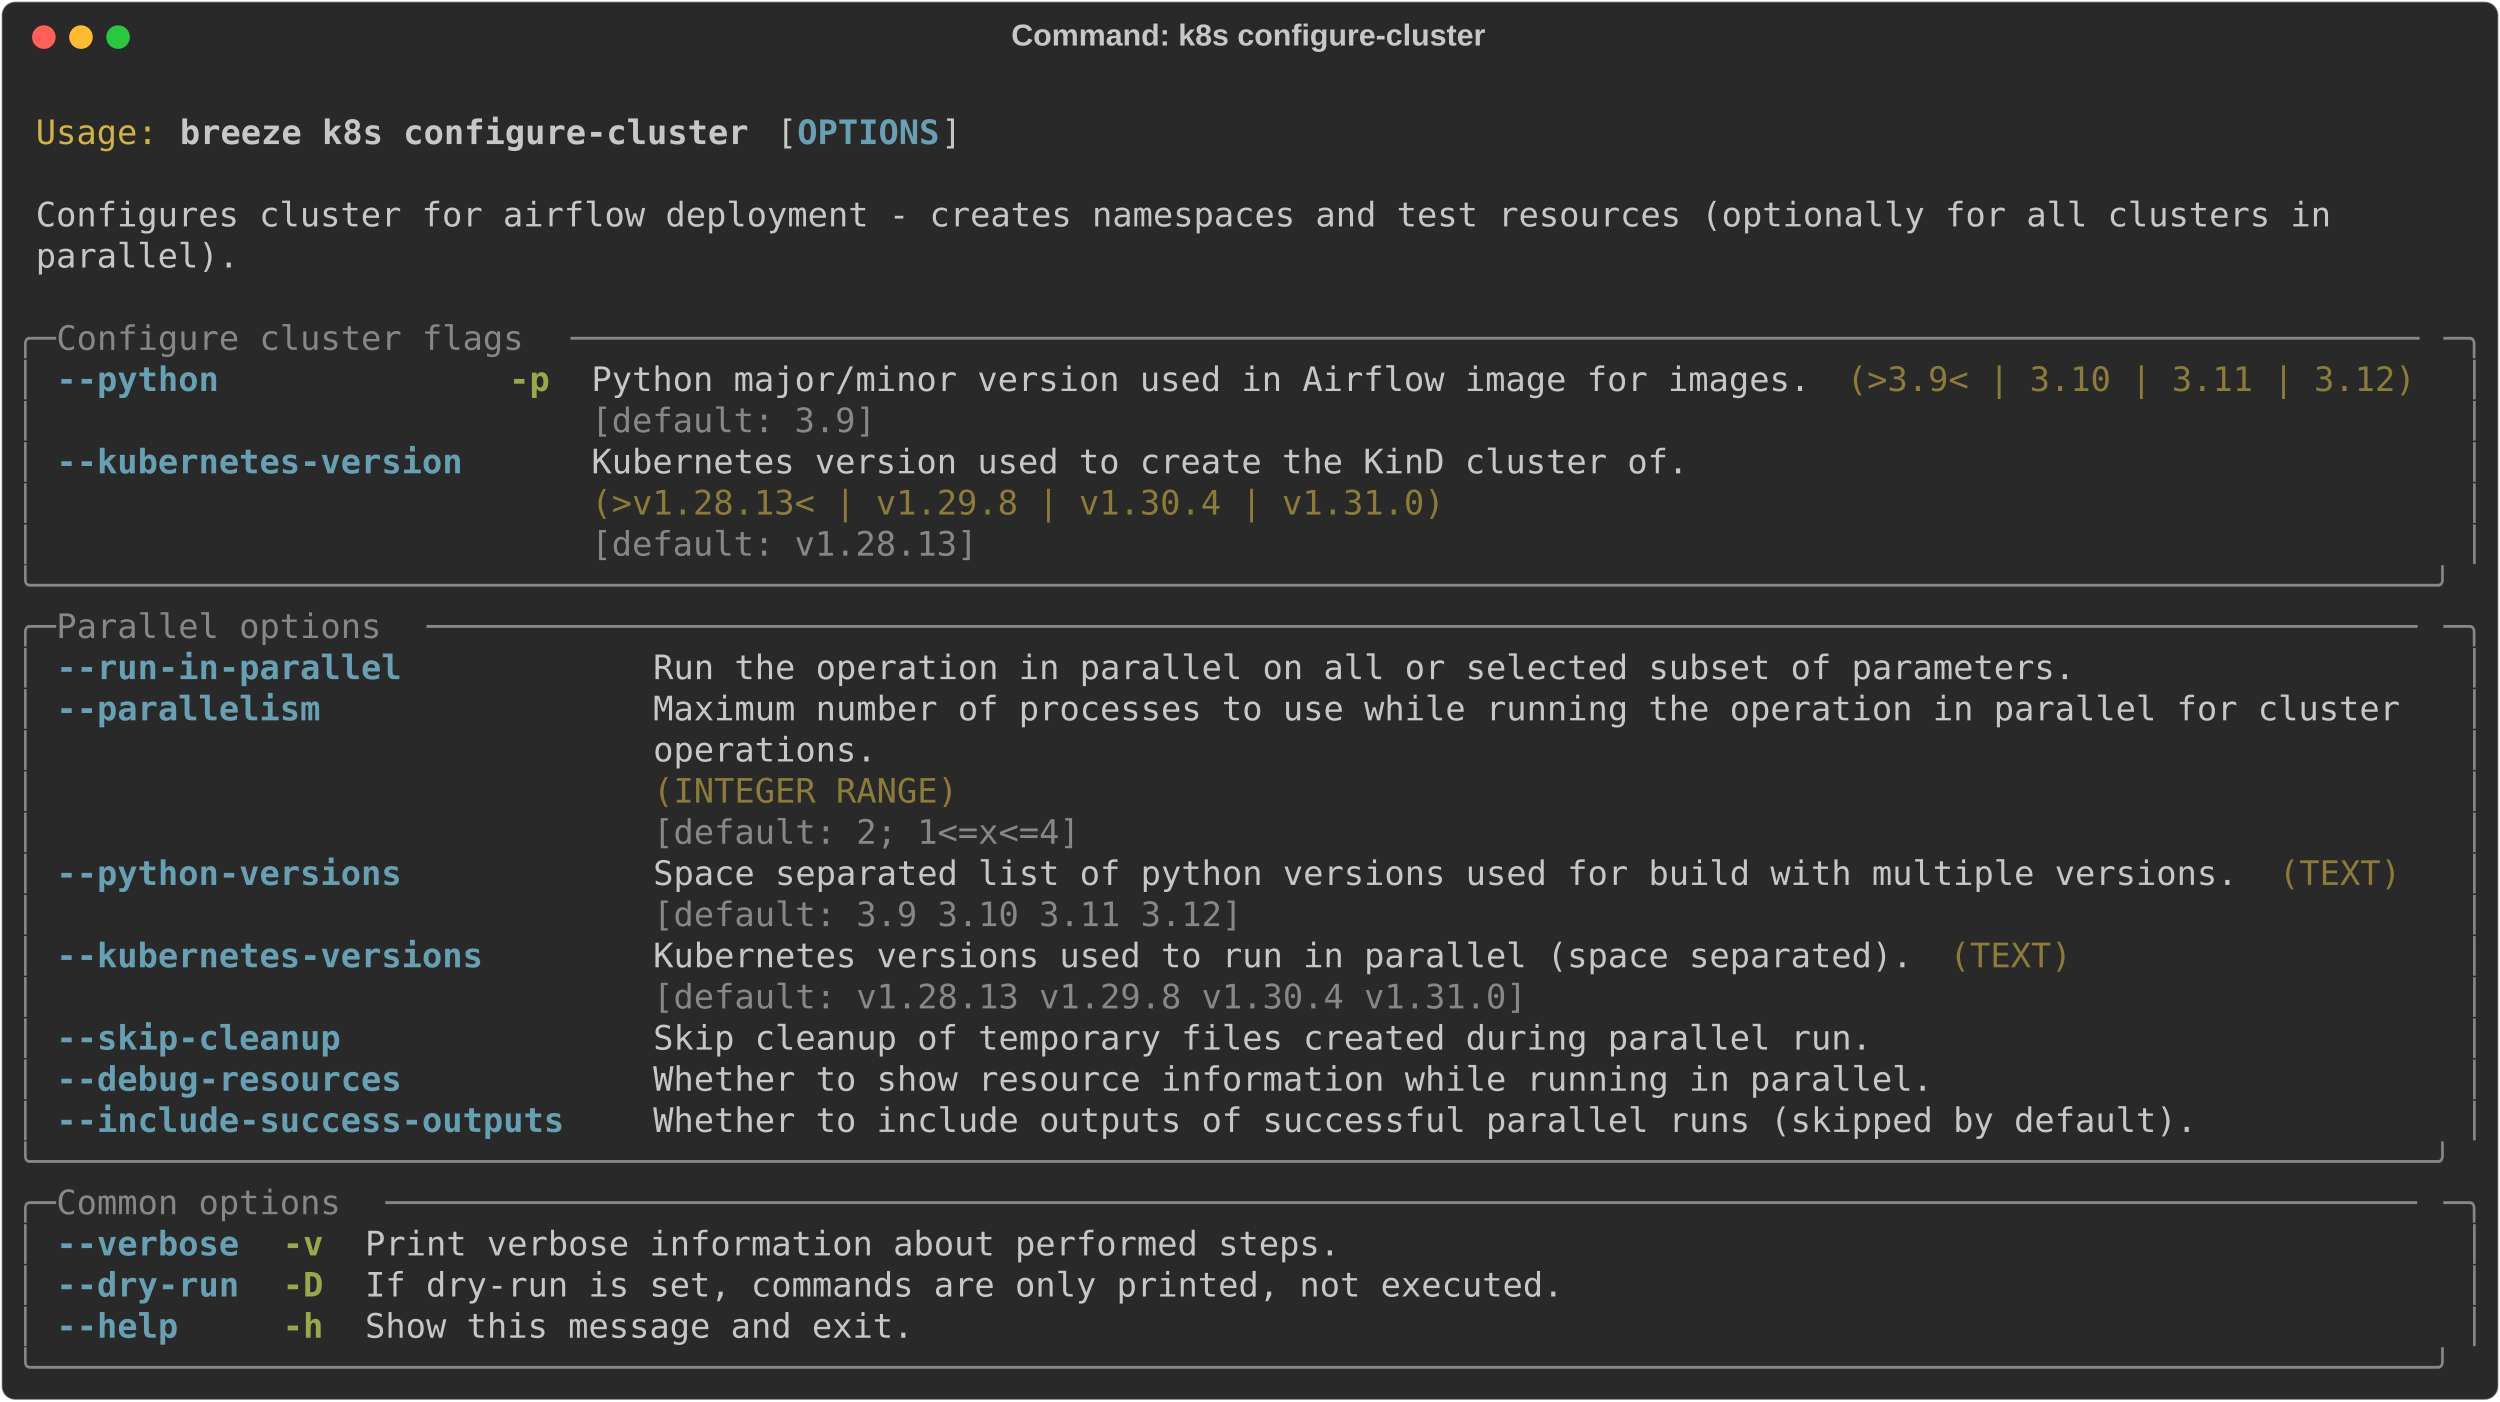
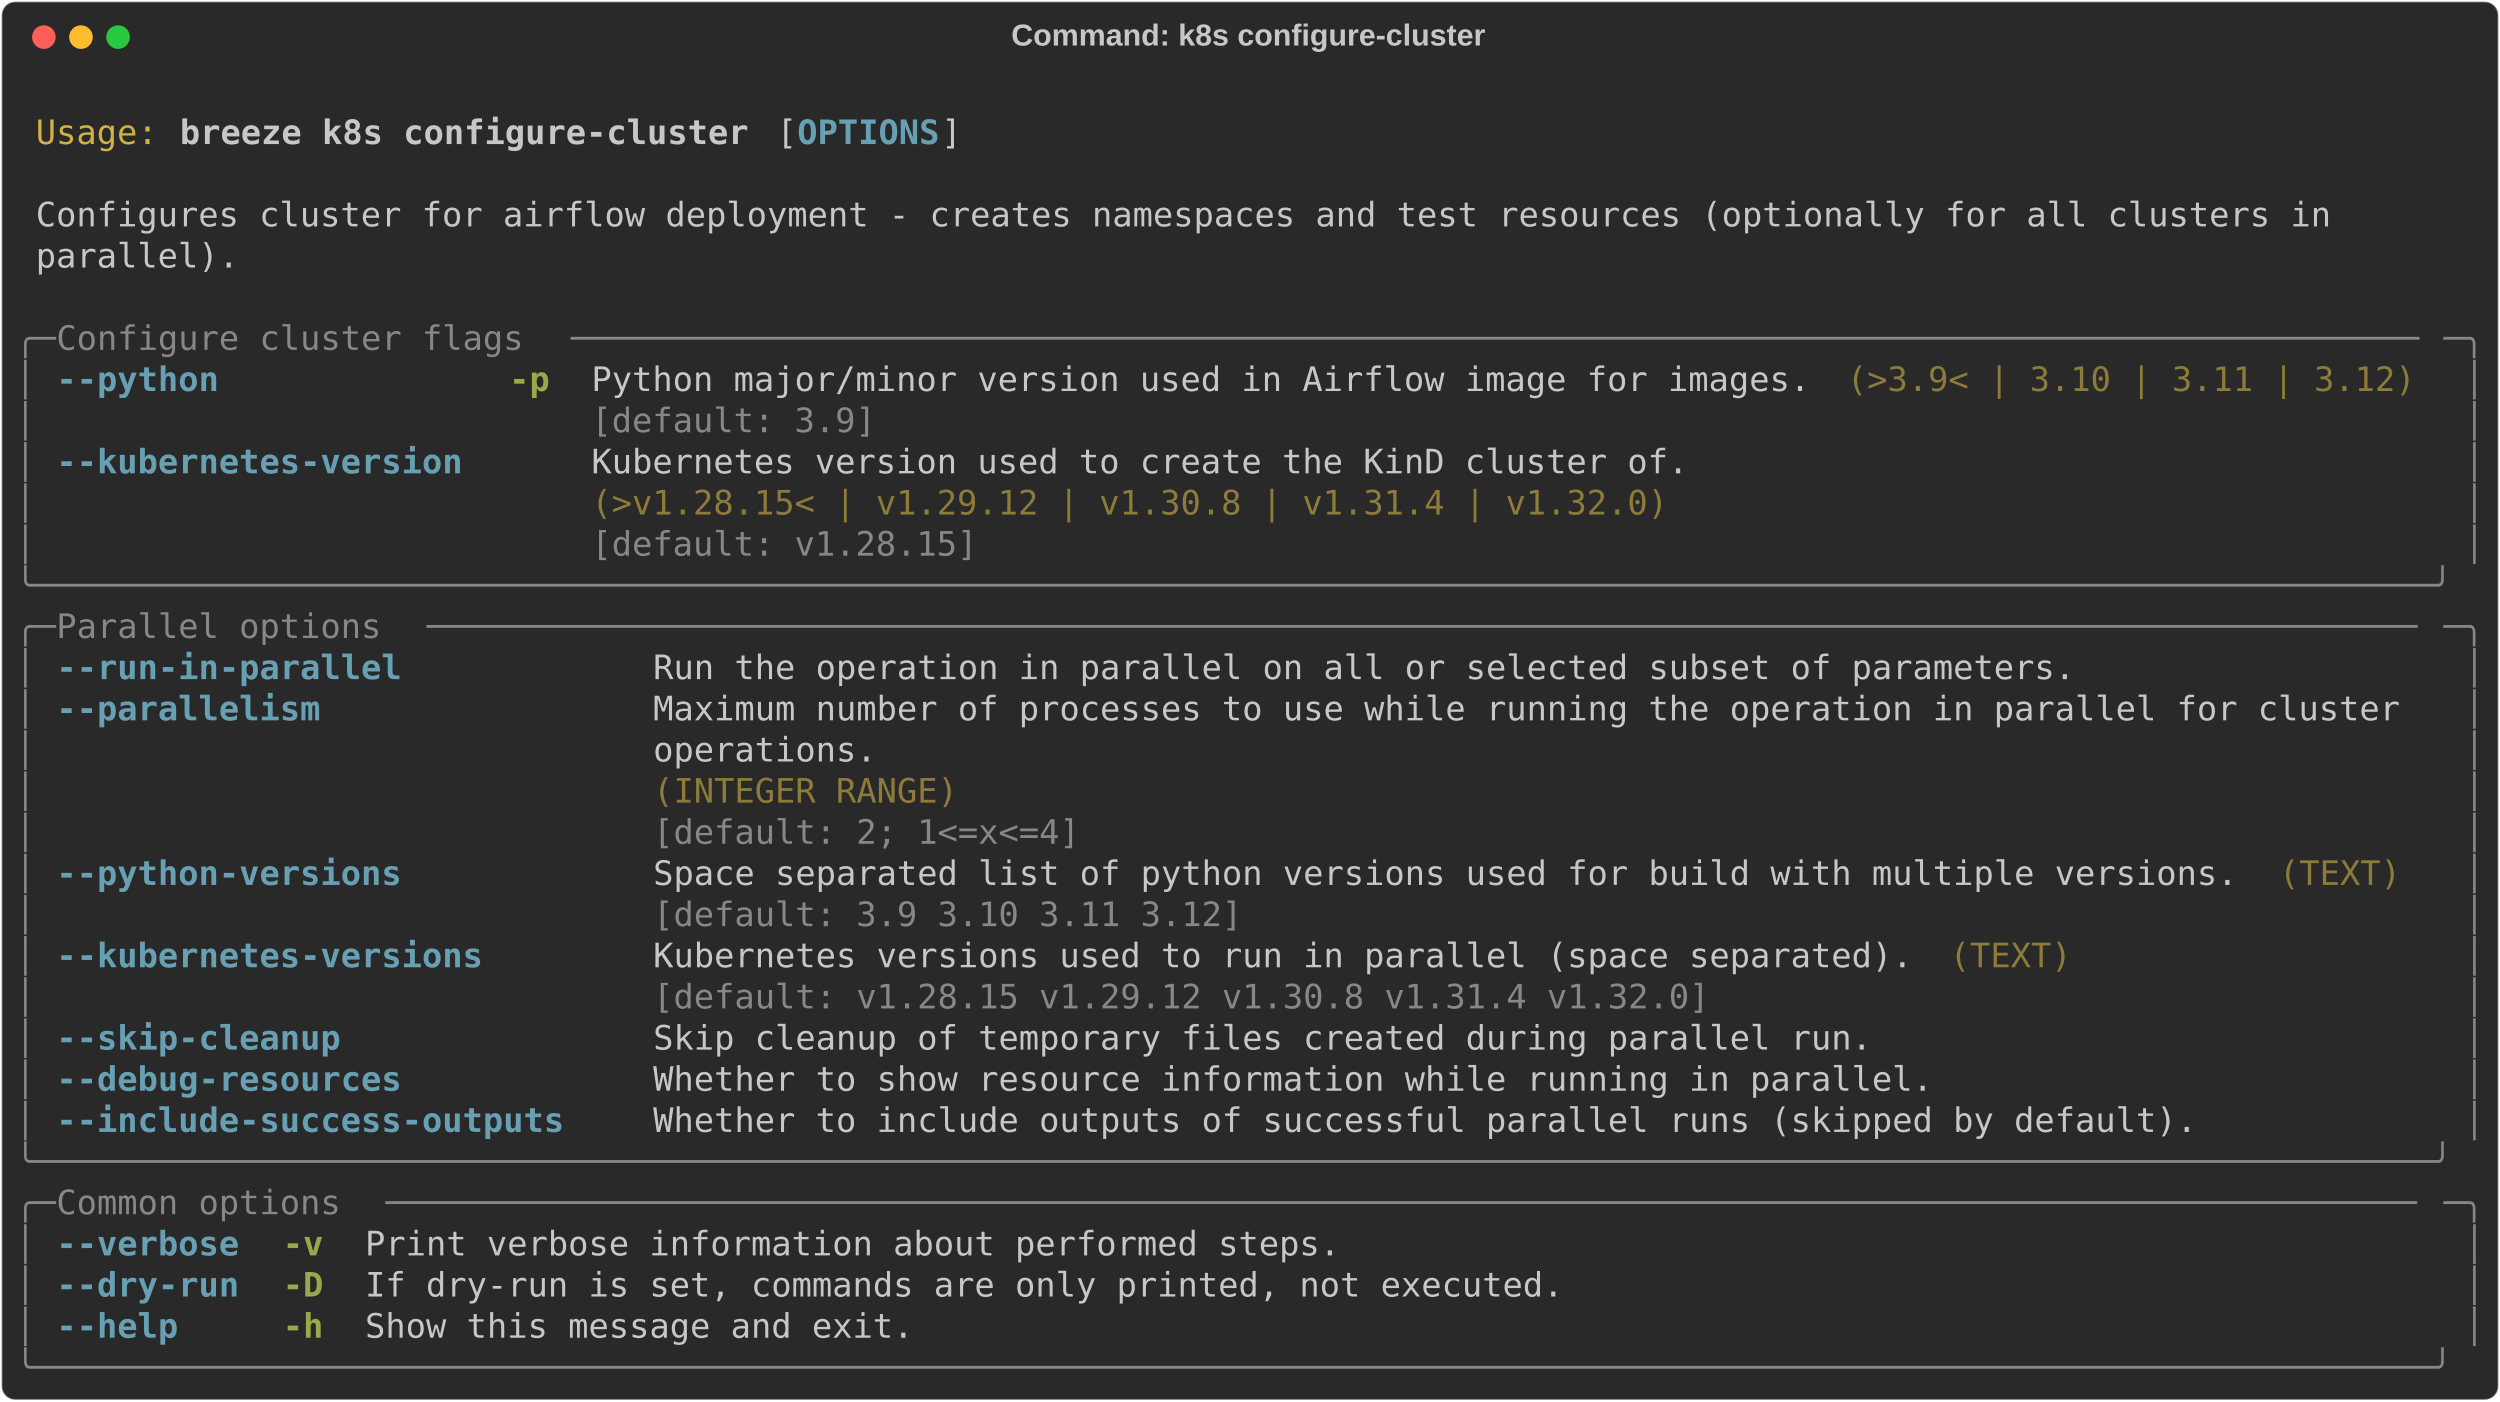
<svg xmlns="http://www.w3.org/2000/svg" class="rich-terminal" viewBox="0 0 1482 830.8">
  <style>

    @font-face {
        font-family: "Fira Code";
        src: local("FiraCode-Regular"),
                url("https://cdnjs.cloudflare.com/ajax/libs/firacode/6.2.0/woff2/FiraCode-Regular.woff2") format("woff2"),
                url("https://cdnjs.cloudflare.com/ajax/libs/firacode/6.2.0/woff/FiraCode-Regular.woff") format("woff");
        font-style: normal;
        font-weight: 400;
    }
    @font-face {
        font-family: "Fira Code";
        src: local("FiraCode-Bold"),
                url("https://cdnjs.cloudflare.com/ajax/libs/firacode/6.2.0/woff2/FiraCode-Bold.woff2") format("woff2"),
                url("https://cdnjs.cloudflare.com/ajax/libs/firacode/6.2.0/woff/FiraCode-Bold.woff") format("woff");
        font-style: bold;
        font-weight: 700;
    }

    .breeze-k8s-configure-cluster-matrix {
        font-family: Fira Code, monospace;
        font-size: 20px;
        line-height: 24.4px;
        font-variant-east-asian: full-width;
    }

    .breeze-k8s-configure-cluster-title {
        font-size: 18px;
        font-weight: bold;
        font-family: arial;
    }

    .breeze-k8s-configure-cluster-r1 { fill: #c5c8c6 }
.breeze-k8s-configure-cluster-r2 { fill: #d0b344 }
.breeze-k8s-configure-cluster-r3 { fill: #c5c8c6;font-weight: bold }
.breeze-k8s-configure-cluster-r4 { fill: #68a0b3;font-weight: bold }
.breeze-k8s-configure-cluster-r5 { fill: #868887 }
.breeze-k8s-configure-cluster-r6 { fill: #98a84b;font-weight: bold }
.breeze-k8s-configure-cluster-r7 { fill: #8d7b39 }
    </style>
  <defs>
    <clipPath id="breeze-k8s-configure-cluster-clip-terminal">
      <rect x="0" y="0" width="1463.0" height="779.8" />
    </clipPath>
    <clipPath id="breeze-k8s-configure-cluster-line-0">
      <rect x="0" y="1.5" width="1464" height="24.65" />
    </clipPath>
    <clipPath id="breeze-k8s-configure-cluster-line-1">
      <rect x="0" y="25.9" width="1464" height="24.65" />
    </clipPath>
    <clipPath id="breeze-k8s-configure-cluster-line-2">
      <rect x="0" y="50.3" width="1464" height="24.65" />
    </clipPath>
    <clipPath id="breeze-k8s-configure-cluster-line-3">
      <rect x="0" y="74.7" width="1464" height="24.65" />
    </clipPath>
    <clipPath id="breeze-k8s-configure-cluster-line-4">
      <rect x="0" y="99.1" width="1464" height="24.65" />
    </clipPath>
    <clipPath id="breeze-k8s-configure-cluster-line-5">
      <rect x="0" y="123.5" width="1464" height="24.65" />
    </clipPath>
    <clipPath id="breeze-k8s-configure-cluster-line-6">
      <rect x="0" y="147.9" width="1464" height="24.65" />
    </clipPath>
    <clipPath id="breeze-k8s-configure-cluster-line-7">
      <rect x="0" y="172.3" width="1464" height="24.65" />
    </clipPath>
    <clipPath id="breeze-k8s-configure-cluster-line-8">
      <rect x="0" y="196.7" width="1464" height="24.65" />
    </clipPath>
    <clipPath id="breeze-k8s-configure-cluster-line-9">
      <rect x="0" y="221.1" width="1464" height="24.65" />
    </clipPath>
    <clipPath id="breeze-k8s-configure-cluster-line-10">
      <rect x="0" y="245.5" width="1464" height="24.65" />
    </clipPath>
    <clipPath id="breeze-k8s-configure-cluster-line-11">
      <rect x="0" y="269.9" width="1464" height="24.65" />
    </clipPath>
    <clipPath id="breeze-k8s-configure-cluster-line-12">
      <rect x="0" y="294.3" width="1464" height="24.65" />
    </clipPath>
    <clipPath id="breeze-k8s-configure-cluster-line-13">
      <rect x="0" y="318.7" width="1464" height="24.65" />
    </clipPath>
    <clipPath id="breeze-k8s-configure-cluster-line-14">
      <rect x="0" y="343.1" width="1464" height="24.65" />
    </clipPath>
    <clipPath id="breeze-k8s-configure-cluster-line-15">
      <rect x="0" y="367.5" width="1464" height="24.65" />
    </clipPath>
    <clipPath id="breeze-k8s-configure-cluster-line-16">
      <rect x="0" y="391.9" width="1464" height="24.65" />
    </clipPath>
    <clipPath id="breeze-k8s-configure-cluster-line-17">
      <rect x="0" y="416.3" width="1464" height="24.65" />
    </clipPath>
    <clipPath id="breeze-k8s-configure-cluster-line-18">
      <rect x="0" y="440.7" width="1464" height="24.65" />
    </clipPath>
    <clipPath id="breeze-k8s-configure-cluster-line-19">
      <rect x="0" y="465.1" width="1464" height="24.65" />
    </clipPath>
    <clipPath id="breeze-k8s-configure-cluster-line-20">
      <rect x="0" y="489.5" width="1464" height="24.65" />
    </clipPath>
    <clipPath id="breeze-k8s-configure-cluster-line-21">
      <rect x="0" y="513.9" width="1464" height="24.65" />
    </clipPath>
    <clipPath id="breeze-k8s-configure-cluster-line-22">
      <rect x="0" y="538.3" width="1464" height="24.65" />
    </clipPath>
    <clipPath id="breeze-k8s-configure-cluster-line-23">
      <rect x="0" y="562.7" width="1464" height="24.65" />
    </clipPath>
    <clipPath id="breeze-k8s-configure-cluster-line-24">
      <rect x="0" y="587.1" width="1464" height="24.65" />
    </clipPath>
    <clipPath id="breeze-k8s-configure-cluster-line-25">
      <rect x="0" y="611.5" width="1464" height="24.65" />
    </clipPath>
    <clipPath id="breeze-k8s-configure-cluster-line-26">
      <rect x="0" y="635.9" width="1464" height="24.65" />
    </clipPath>
    <clipPath id="breeze-k8s-configure-cluster-line-27">
      <rect x="0" y="660.3" width="1464" height="24.65" />
    </clipPath>
    <clipPath id="breeze-k8s-configure-cluster-line-28">
      <rect x="0" y="684.7" width="1464" height="24.65" />
    </clipPath>
    <clipPath id="breeze-k8s-configure-cluster-line-29">
      <rect x="0" y="709.1" width="1464" height="24.65" />
    </clipPath>
    <clipPath id="breeze-k8s-configure-cluster-line-30">
      <rect x="0" y="733.5" width="1464" height="24.65" />
    </clipPath>
  </defs>
  <rect fill="#292929" stroke="rgba(255,255,255,0.35)" stroke-width="1" x="1" y="1" width="1480" height="828.8" rx="8" />
  <text class="breeze-k8s-configure-cluster-title" fill="#c5c8c6" text-anchor="middle" x="740" y="27">Command: k8s configure-cluster</text>
  <g transform="translate(26,22)">
    <circle cx="0" cy="0" r="7" fill="#ff5f57" />
    <circle cx="22" cy="0" r="7" fill="#febc2e" />
    <circle cx="44" cy="0" r="7" fill="#28c840" />
  </g>
  <g transform="translate(9, 41)" clip-path="url(#breeze-k8s-configure-cluster-clip-terminal)">
    <g class="breeze-k8s-configure-cluster-matrix">
      <text class="breeze-k8s-configure-cluster-r1" x="1464" y="20" textLength="12.2" clip-path="url(#breeze-k8s-configure-cluster-line-0)">
</text>
      <text class="breeze-k8s-configure-cluster-r2" x="12.2" y="44.4" textLength="73.2" clip-path="url(#breeze-k8s-configure-cluster-line-1)">Usage:</text>
      <text class="breeze-k8s-configure-cluster-r3" x="97.6" y="44.4" textLength="341.6" clip-path="url(#breeze-k8s-configure-cluster-line-1)">breeze k8s configure-cluster</text>
      <text class="breeze-k8s-configure-cluster-r1" x="451.4" y="44.4" textLength="12.2" clip-path="url(#breeze-k8s-configure-cluster-line-1)">[</text>
      <text class="breeze-k8s-configure-cluster-r4" x="463.6" y="44.4" textLength="85.4" clip-path="url(#breeze-k8s-configure-cluster-line-1)">OPTIONS</text>
      <text class="breeze-k8s-configure-cluster-r1" x="549" y="44.4" textLength="12.2" clip-path="url(#breeze-k8s-configure-cluster-line-1)">]</text>
      <text class="breeze-k8s-configure-cluster-r1" x="1464" y="44.4" textLength="12.2" clip-path="url(#breeze-k8s-configure-cluster-line-1)">
</text>
      <text class="breeze-k8s-configure-cluster-r1" x="1464" y="68.8" textLength="12.2" clip-path="url(#breeze-k8s-configure-cluster-line-2)">
</text>
      <text class="breeze-k8s-configure-cluster-r1" x="12.2" y="93.2" textLength="1390.8" clip-path="url(#breeze-k8s-configure-cluster-line-3)">Configures cluster for airflow deployment - creates namespaces and test resources (optionally for all clusters in </text>
      <text class="breeze-k8s-configure-cluster-r1" x="1464" y="93.2" textLength="12.2" clip-path="url(#breeze-k8s-configure-cluster-line-3)">
</text>
      <text class="breeze-k8s-configure-cluster-r1" x="12.2" y="117.6" textLength="122" clip-path="url(#breeze-k8s-configure-cluster-line-4)">parallel).</text>
      <text class="breeze-k8s-configure-cluster-r1" x="1464" y="117.6" textLength="12.2" clip-path="url(#breeze-k8s-configure-cluster-line-4)">
</text>
      <text class="breeze-k8s-configure-cluster-r1" x="1464" y="142" textLength="12.2" clip-path="url(#breeze-k8s-configure-cluster-line-5)">
</text>
      <text class="breeze-k8s-configure-cluster-r5" x="0" y="166.4" textLength="24.4" clip-path="url(#breeze-k8s-configure-cluster-line-6)">╭─</text>
      <text class="breeze-k8s-configure-cluster-r5" x="24.4" y="166.4" textLength="305" clip-path="url(#breeze-k8s-configure-cluster-line-6)"> Configure cluster flags </text>
      <text class="breeze-k8s-configure-cluster-r5" x="329.4" y="166.4" textLength="1110.2" clip-path="url(#breeze-k8s-configure-cluster-line-6)">───────────────────────────────────────────────────────────────────────────────────────────</text>
      <text class="breeze-k8s-configure-cluster-r5" x="1439.6" y="166.4" textLength="24.4" clip-path="url(#breeze-k8s-configure-cluster-line-6)">─╮</text>
      <text class="breeze-k8s-configure-cluster-r1" x="1464" y="166.4" textLength="12.2" clip-path="url(#breeze-k8s-configure-cluster-line-6)">
</text>
      <text class="breeze-k8s-configure-cluster-r5" x="0" y="190.8" textLength="12.2" clip-path="url(#breeze-k8s-configure-cluster-line-7)">│</text>
      <text class="breeze-k8s-configure-cluster-r4" x="24.4" y="190.8" textLength="97.6" clip-path="url(#breeze-k8s-configure-cluster-line-7)">--python</text>
      <text class="breeze-k8s-configure-cluster-r6" x="292.8" y="190.8" textLength="24.4" clip-path="url(#breeze-k8s-configure-cluster-line-7)">-p</text>
      <text class="breeze-k8s-configure-cluster-r1" x="341.6" y="190.8" textLength="732" clip-path="url(#breeze-k8s-configure-cluster-line-7)">Python major/minor version used in Airflow image for images.</text>
      <text class="breeze-k8s-configure-cluster-r7" x="1085.8" y="190.8" textLength="341.6" clip-path="url(#breeze-k8s-configure-cluster-line-7)">(&gt;3.9&lt; | 3.10 | 3.11 | 3.12)</text>
      <text class="breeze-k8s-configure-cluster-r5" x="1451.8" y="190.8" textLength="12.2" clip-path="url(#breeze-k8s-configure-cluster-line-7)">│</text>
      <text class="breeze-k8s-configure-cluster-r1" x="1464" y="190.8" textLength="12.2" clip-path="url(#breeze-k8s-configure-cluster-line-7)">
</text>
      <text class="breeze-k8s-configure-cluster-r5" x="0" y="215.2" textLength="12.2" clip-path="url(#breeze-k8s-configure-cluster-line-8)">│</text>
      <text class="breeze-k8s-configure-cluster-r5" x="341.6" y="215.2" textLength="732" clip-path="url(#breeze-k8s-configure-cluster-line-8)">[default: 3.9]                                              </text>
      <text class="breeze-k8s-configure-cluster-r5" x="1451.8" y="215.2" textLength="12.2" clip-path="url(#breeze-k8s-configure-cluster-line-8)">│</text>
      <text class="breeze-k8s-configure-cluster-r1" x="1464" y="215.2" textLength="12.2" clip-path="url(#breeze-k8s-configure-cluster-line-8)">
</text>
      <text class="breeze-k8s-configure-cluster-r5" x="0" y="239.6" textLength="12.2" clip-path="url(#breeze-k8s-configure-cluster-line-9)">│</text>
      <text class="breeze-k8s-configure-cluster-r4" x="24.4" y="239.6" textLength="244" clip-path="url(#breeze-k8s-configure-cluster-line-9)">--kubernetes-version</text>
      <text class="breeze-k8s-configure-cluster-r1" x="341.6" y="239.6" textLength="658.8" clip-path="url(#breeze-k8s-configure-cluster-line-9)">Kubernetes version used to create the KinD cluster of.</text>
      <text class="breeze-k8s-configure-cluster-r5" x="1451.8" y="239.6" textLength="12.2" clip-path="url(#breeze-k8s-configure-cluster-line-9)">│</text>
      <text class="breeze-k8s-configure-cluster-r1" x="1464" y="239.6" textLength="12.2" clip-path="url(#breeze-k8s-configure-cluster-line-9)">
</text>
      <text class="breeze-k8s-configure-cluster-r5" x="0" y="264" textLength="12.2" clip-path="url(#breeze-k8s-configure-cluster-line-10)">│</text>
-       <text class="breeze-k8s-configure-cluster-r7" x="341.6" y="264" textLength="658.8" clip-path="url(#breeze-k8s-configure-cluster-line-10)">(&gt;v1.28.13&lt; | v1.29.8 | v1.30.4 | v1.31.0)            </text>
+       <text class="breeze-k8s-configure-cluster-r7" x="341.6" y="264" textLength="658.8" clip-path="url(#breeze-k8s-configure-cluster-line-10)">(&gt;v1.28.15&lt; | v1.29.12 | v1.30.8 | v1.31.4 | v1.32.0) </text>
      <text class="breeze-k8s-configure-cluster-r5" x="1451.8" y="264" textLength="12.2" clip-path="url(#breeze-k8s-configure-cluster-line-10)">│</text>
      <text class="breeze-k8s-configure-cluster-r1" x="1464" y="264" textLength="12.2" clip-path="url(#breeze-k8s-configure-cluster-line-10)">
</text>
      <text class="breeze-k8s-configure-cluster-r5" x="0" y="288.4" textLength="12.2" clip-path="url(#breeze-k8s-configure-cluster-line-11)">│</text>
-       <text class="breeze-k8s-configure-cluster-r5" x="341.6" y="288.4" textLength="658.8" clip-path="url(#breeze-k8s-configure-cluster-line-11)">[default: v1.28.13]                                   </text>
+       <text class="breeze-k8s-configure-cluster-r5" x="341.6" y="288.4" textLength="658.8" clip-path="url(#breeze-k8s-configure-cluster-line-11)">[default: v1.28.15]                                   </text>
      <text class="breeze-k8s-configure-cluster-r5" x="1451.8" y="288.4" textLength="12.2" clip-path="url(#breeze-k8s-configure-cluster-line-11)">│</text>
      <text class="breeze-k8s-configure-cluster-r1" x="1464" y="288.4" textLength="12.2" clip-path="url(#breeze-k8s-configure-cluster-line-11)">
</text>
      <text class="breeze-k8s-configure-cluster-r5" x="0" y="312.8" textLength="1464" clip-path="url(#breeze-k8s-configure-cluster-line-12)">╰──────────────────────────────────────────────────────────────────────────────────────────────────────────────────────╯</text>
      <text class="breeze-k8s-configure-cluster-r1" x="1464" y="312.8" textLength="12.2" clip-path="url(#breeze-k8s-configure-cluster-line-12)">
</text>
      <text class="breeze-k8s-configure-cluster-r5" x="0" y="337.2" textLength="24.4" clip-path="url(#breeze-k8s-configure-cluster-line-13)">╭─</text>
      <text class="breeze-k8s-configure-cluster-r5" x="24.4" y="337.2" textLength="219.6" clip-path="url(#breeze-k8s-configure-cluster-line-13)"> Parallel options </text>
      <text class="breeze-k8s-configure-cluster-r5" x="244" y="337.2" textLength="1195.6" clip-path="url(#breeze-k8s-configure-cluster-line-13)">──────────────────────────────────────────────────────────────────────────────────────────────────</text>
      <text class="breeze-k8s-configure-cluster-r5" x="1439.6" y="337.2" textLength="24.4" clip-path="url(#breeze-k8s-configure-cluster-line-13)">─╮</text>
      <text class="breeze-k8s-configure-cluster-r1" x="1464" y="337.2" textLength="12.2" clip-path="url(#breeze-k8s-configure-cluster-line-13)">
</text>
      <text class="breeze-k8s-configure-cluster-r5" x="0" y="361.6" textLength="12.2" clip-path="url(#breeze-k8s-configure-cluster-line-14)">│</text>
      <text class="breeze-k8s-configure-cluster-r4" x="24.4" y="361.6" textLength="207.4" clip-path="url(#breeze-k8s-configure-cluster-line-14)">--run-in-parallel</text>
      <text class="breeze-k8s-configure-cluster-r1" x="378.2" y="361.6" textLength="854" clip-path="url(#breeze-k8s-configure-cluster-line-14)">Run the operation in parallel on all or selected subset of parameters.</text>
      <text class="breeze-k8s-configure-cluster-r5" x="1451.8" y="361.6" textLength="12.2" clip-path="url(#breeze-k8s-configure-cluster-line-14)">│</text>
      <text class="breeze-k8s-configure-cluster-r1" x="1464" y="361.6" textLength="12.2" clip-path="url(#breeze-k8s-configure-cluster-line-14)">
</text>
      <text class="breeze-k8s-configure-cluster-r5" x="0" y="386" textLength="12.2" clip-path="url(#breeze-k8s-configure-cluster-line-15)">│</text>
      <text class="breeze-k8s-configure-cluster-r4" x="24.4" y="386" textLength="158.6" clip-path="url(#breeze-k8s-configure-cluster-line-15)">--parallelism</text>
      <text class="breeze-k8s-configure-cluster-r1" x="378.2" y="386" textLength="1061.4" clip-path="url(#breeze-k8s-configure-cluster-line-15)">Maximum number of processes to use while running the operation in parallel for cluster </text>
      <text class="breeze-k8s-configure-cluster-r5" x="1451.8" y="386" textLength="12.2" clip-path="url(#breeze-k8s-configure-cluster-line-15)">│</text>
      <text class="breeze-k8s-configure-cluster-r1" x="1464" y="386" textLength="12.2" clip-path="url(#breeze-k8s-configure-cluster-line-15)">
</text>
      <text class="breeze-k8s-configure-cluster-r5" x="0" y="410.4" textLength="12.2" clip-path="url(#breeze-k8s-configure-cluster-line-16)">│</text>
      <text class="breeze-k8s-configure-cluster-r1" x="378.2" y="410.4" textLength="1061.4" clip-path="url(#breeze-k8s-configure-cluster-line-16)">operations.                                                                            </text>
      <text class="breeze-k8s-configure-cluster-r5" x="1451.8" y="410.4" textLength="12.2" clip-path="url(#breeze-k8s-configure-cluster-line-16)">│</text>
      <text class="breeze-k8s-configure-cluster-r1" x="1464" y="410.4" textLength="12.2" clip-path="url(#breeze-k8s-configure-cluster-line-16)">
</text>
      <text class="breeze-k8s-configure-cluster-r5" x="0" y="434.8" textLength="12.2" clip-path="url(#breeze-k8s-configure-cluster-line-17)">│</text>
      <text class="breeze-k8s-configure-cluster-r7" x="378.2" y="434.8" textLength="1061.4" clip-path="url(#breeze-k8s-configure-cluster-line-17)">(INTEGER RANGE)                                                                        </text>
      <text class="breeze-k8s-configure-cluster-r5" x="1451.8" y="434.8" textLength="12.2" clip-path="url(#breeze-k8s-configure-cluster-line-17)">│</text>
      <text class="breeze-k8s-configure-cluster-r1" x="1464" y="434.8" textLength="12.2" clip-path="url(#breeze-k8s-configure-cluster-line-17)">
</text>
      <text class="breeze-k8s-configure-cluster-r5" x="0" y="459.2" textLength="12.2" clip-path="url(#breeze-k8s-configure-cluster-line-18)">│</text>
      <text class="breeze-k8s-configure-cluster-r5" x="378.2" y="459.2" textLength="1061.4" clip-path="url(#breeze-k8s-configure-cluster-line-18)">[default: 2; 1&lt;=x&lt;=4]                                                                  </text>
      <text class="breeze-k8s-configure-cluster-r5" x="1451.8" y="459.2" textLength="12.2" clip-path="url(#breeze-k8s-configure-cluster-line-18)">│</text>
      <text class="breeze-k8s-configure-cluster-r1" x="1464" y="459.2" textLength="12.2" clip-path="url(#breeze-k8s-configure-cluster-line-18)">
</text>
      <text class="breeze-k8s-configure-cluster-r5" x="0" y="483.6" textLength="12.2" clip-path="url(#breeze-k8s-configure-cluster-line-19)">│</text>
      <text class="breeze-k8s-configure-cluster-r4" x="24.4" y="483.6" textLength="207.4" clip-path="url(#breeze-k8s-configure-cluster-line-19)">--python-versions</text>
      <text class="breeze-k8s-configure-cluster-r1" x="378.2" y="483.6" textLength="951.6" clip-path="url(#breeze-k8s-configure-cluster-line-19)">Space separated list of python versions used for build with multiple versions.</text>
      <text class="breeze-k8s-configure-cluster-r7" x="1342" y="483.6" textLength="73.2" clip-path="url(#breeze-k8s-configure-cluster-line-19)">(TEXT)</text>
      <text class="breeze-k8s-configure-cluster-r5" x="1451.8" y="483.6" textLength="12.2" clip-path="url(#breeze-k8s-configure-cluster-line-19)">│</text>
      <text class="breeze-k8s-configure-cluster-r1" x="1464" y="483.6" textLength="12.2" clip-path="url(#breeze-k8s-configure-cluster-line-19)">
</text>
      <text class="breeze-k8s-configure-cluster-r5" x="0" y="508" textLength="12.2" clip-path="url(#breeze-k8s-configure-cluster-line-20)">│</text>
      <text class="breeze-k8s-configure-cluster-r5" x="378.2" y="508" textLength="951.6" clip-path="url(#breeze-k8s-configure-cluster-line-20)">[default: 3.9 3.10 3.11 3.12]                                                 </text>
      <text class="breeze-k8s-configure-cluster-r5" x="1451.8" y="508" textLength="12.2" clip-path="url(#breeze-k8s-configure-cluster-line-20)">│</text>
      <text class="breeze-k8s-configure-cluster-r1" x="1464" y="508" textLength="12.2" clip-path="url(#breeze-k8s-configure-cluster-line-20)">
</text>
      <text class="breeze-k8s-configure-cluster-r5" x="0" y="532.4" textLength="12.2" clip-path="url(#breeze-k8s-configure-cluster-line-21)">│</text>
      <text class="breeze-k8s-configure-cluster-r4" x="24.4" y="532.4" textLength="256.2" clip-path="url(#breeze-k8s-configure-cluster-line-21)">--kubernetes-versions</text>
      <text class="breeze-k8s-configure-cluster-r1" x="378.2" y="532.4" textLength="756.4" clip-path="url(#breeze-k8s-configure-cluster-line-21)">Kubernetes versions used to run in parallel (space separated).</text>
      <text class="breeze-k8s-configure-cluster-r7" x="1146.8" y="532.4" textLength="73.2" clip-path="url(#breeze-k8s-configure-cluster-line-21)">(TEXT)</text>
      <text class="breeze-k8s-configure-cluster-r5" x="1451.8" y="532.4" textLength="12.2" clip-path="url(#breeze-k8s-configure-cluster-line-21)">│</text>
      <text class="breeze-k8s-configure-cluster-r1" x="1464" y="532.4" textLength="12.2" clip-path="url(#breeze-k8s-configure-cluster-line-21)">
</text>
      <text class="breeze-k8s-configure-cluster-r5" x="0" y="556.8" textLength="12.2" clip-path="url(#breeze-k8s-configure-cluster-line-22)">│</text>
-       <text class="breeze-k8s-configure-cluster-r5" x="378.2" y="556.8" textLength="756.4" clip-path="url(#breeze-k8s-configure-cluster-line-22)">[default: v1.28.13 v1.29.8 v1.30.4 v1.31.0]                   </text>
+       <text class="breeze-k8s-configure-cluster-r5" x="378.2" y="556.8" textLength="756.4" clip-path="url(#breeze-k8s-configure-cluster-line-22)">[default: v1.28.15 v1.29.12 v1.30.8 v1.31.4 v1.32.0]          </text>
      <text class="breeze-k8s-configure-cluster-r5" x="1451.8" y="556.8" textLength="12.2" clip-path="url(#breeze-k8s-configure-cluster-line-22)">│</text>
      <text class="breeze-k8s-configure-cluster-r1" x="1464" y="556.8" textLength="12.2" clip-path="url(#breeze-k8s-configure-cluster-line-22)">
</text>
      <text class="breeze-k8s-configure-cluster-r5" x="0" y="581.2" textLength="12.2" clip-path="url(#breeze-k8s-configure-cluster-line-23)">│</text>
      <text class="breeze-k8s-configure-cluster-r4" x="24.4" y="581.2" textLength="170.8" clip-path="url(#breeze-k8s-configure-cluster-line-23)">--skip-cleanup</text>
      <text class="breeze-k8s-configure-cluster-r1" x="378.2" y="581.2" textLength="732" clip-path="url(#breeze-k8s-configure-cluster-line-23)">Skip cleanup of temporary files created during parallel run.</text>
      <text class="breeze-k8s-configure-cluster-r5" x="1451.8" y="581.2" textLength="12.2" clip-path="url(#breeze-k8s-configure-cluster-line-23)">│</text>
      <text class="breeze-k8s-configure-cluster-r1" x="1464" y="581.2" textLength="12.2" clip-path="url(#breeze-k8s-configure-cluster-line-23)">
</text>
      <text class="breeze-k8s-configure-cluster-r5" x="0" y="605.6" textLength="12.2" clip-path="url(#breeze-k8s-configure-cluster-line-24)">│</text>
      <text class="breeze-k8s-configure-cluster-r4" x="24.4" y="605.6" textLength="207.4" clip-path="url(#breeze-k8s-configure-cluster-line-24)">--debug-resources</text>
      <text class="breeze-k8s-configure-cluster-r1" x="378.2" y="605.6" textLength="768.6" clip-path="url(#breeze-k8s-configure-cluster-line-24)">Whether to show resource information while running in parallel.</text>
      <text class="breeze-k8s-configure-cluster-r5" x="1451.8" y="605.6" textLength="12.2" clip-path="url(#breeze-k8s-configure-cluster-line-24)">│</text>
      <text class="breeze-k8s-configure-cluster-r1" x="1464" y="605.6" textLength="12.2" clip-path="url(#breeze-k8s-configure-cluster-line-24)">
</text>
      <text class="breeze-k8s-configure-cluster-r5" x="0" y="630" textLength="12.2" clip-path="url(#breeze-k8s-configure-cluster-line-25)">│</text>
      <text class="breeze-k8s-configure-cluster-r4" x="24.4" y="630" textLength="305" clip-path="url(#breeze-k8s-configure-cluster-line-25)">--include-success-outputs</text>
      <text class="breeze-k8s-configure-cluster-r1" x="378.2" y="630" textLength="927.2" clip-path="url(#breeze-k8s-configure-cluster-line-25)">Whether to include outputs of successful parallel runs (skipped by default).</text>
      <text class="breeze-k8s-configure-cluster-r5" x="1451.8" y="630" textLength="12.2" clip-path="url(#breeze-k8s-configure-cluster-line-25)">│</text>
      <text class="breeze-k8s-configure-cluster-r1" x="1464" y="630" textLength="12.2" clip-path="url(#breeze-k8s-configure-cluster-line-25)">
</text>
      <text class="breeze-k8s-configure-cluster-r5" x="0" y="654.4" textLength="1464" clip-path="url(#breeze-k8s-configure-cluster-line-26)">╰──────────────────────────────────────────────────────────────────────────────────────────────────────────────────────╯</text>
      <text class="breeze-k8s-configure-cluster-r1" x="1464" y="654.4" textLength="12.2" clip-path="url(#breeze-k8s-configure-cluster-line-26)">
</text>
      <text class="breeze-k8s-configure-cluster-r5" x="0" y="678.8" textLength="24.4" clip-path="url(#breeze-k8s-configure-cluster-line-27)">╭─</text>
      <text class="breeze-k8s-configure-cluster-r5" x="24.4" y="678.8" textLength="195.2" clip-path="url(#breeze-k8s-configure-cluster-line-27)"> Common options </text>
      <text class="breeze-k8s-configure-cluster-r5" x="219.6" y="678.8" textLength="1220" clip-path="url(#breeze-k8s-configure-cluster-line-27)">────────────────────────────────────────────────────────────────────────────────────────────────────</text>
      <text class="breeze-k8s-configure-cluster-r5" x="1439.6" y="678.8" textLength="24.4" clip-path="url(#breeze-k8s-configure-cluster-line-27)">─╮</text>
      <text class="breeze-k8s-configure-cluster-r1" x="1464" y="678.8" textLength="12.2" clip-path="url(#breeze-k8s-configure-cluster-line-27)">
</text>
      <text class="breeze-k8s-configure-cluster-r5" x="0" y="703.2" textLength="12.2" clip-path="url(#breeze-k8s-configure-cluster-line-28)">│</text>
      <text class="breeze-k8s-configure-cluster-r4" x="24.4" y="703.2" textLength="109.8" clip-path="url(#breeze-k8s-configure-cluster-line-28)">--verbose</text>
      <text class="breeze-k8s-configure-cluster-r6" x="158.6" y="703.2" textLength="24.4" clip-path="url(#breeze-k8s-configure-cluster-line-28)">-v</text>
      <text class="breeze-k8s-configure-cluster-r1" x="207.4" y="703.2" textLength="585.6" clip-path="url(#breeze-k8s-configure-cluster-line-28)">Print verbose information about performed steps.</text>
      <text class="breeze-k8s-configure-cluster-r5" x="1451.8" y="703.2" textLength="12.2" clip-path="url(#breeze-k8s-configure-cluster-line-28)">│</text>
      <text class="breeze-k8s-configure-cluster-r1" x="1464" y="703.2" textLength="12.2" clip-path="url(#breeze-k8s-configure-cluster-line-28)">
</text>
      <text class="breeze-k8s-configure-cluster-r5" x="0" y="727.6" textLength="12.2" clip-path="url(#breeze-k8s-configure-cluster-line-29)">│</text>
      <text class="breeze-k8s-configure-cluster-r4" x="24.4" y="727.6" textLength="109.8" clip-path="url(#breeze-k8s-configure-cluster-line-29)">--dry-run</text>
      <text class="breeze-k8s-configure-cluster-r6" x="158.6" y="727.6" textLength="24.4" clip-path="url(#breeze-k8s-configure-cluster-line-29)">-D</text>
      <text class="breeze-k8s-configure-cluster-r1" x="207.4" y="727.6" textLength="719.8" clip-path="url(#breeze-k8s-configure-cluster-line-29)">If dry-run is set, commands are only printed, not executed.</text>
      <text class="breeze-k8s-configure-cluster-r5" x="1451.8" y="727.6" textLength="12.2" clip-path="url(#breeze-k8s-configure-cluster-line-29)">│</text>
      <text class="breeze-k8s-configure-cluster-r1" x="1464" y="727.6" textLength="12.2" clip-path="url(#breeze-k8s-configure-cluster-line-29)">
</text>
      <text class="breeze-k8s-configure-cluster-r5" x="0" y="752" textLength="12.2" clip-path="url(#breeze-k8s-configure-cluster-line-30)">│</text>
      <text class="breeze-k8s-configure-cluster-r4" x="24.4" y="752" textLength="73.2" clip-path="url(#breeze-k8s-configure-cluster-line-30)">--help</text>
      <text class="breeze-k8s-configure-cluster-r6" x="158.6" y="752" textLength="24.4" clip-path="url(#breeze-k8s-configure-cluster-line-30)">-h</text>
      <text class="breeze-k8s-configure-cluster-r1" x="207.4" y="752" textLength="329.4" clip-path="url(#breeze-k8s-configure-cluster-line-30)">Show this message and exit.</text>
      <text class="breeze-k8s-configure-cluster-r5" x="1451.8" y="752" textLength="12.2" clip-path="url(#breeze-k8s-configure-cluster-line-30)">│</text>
      <text class="breeze-k8s-configure-cluster-r1" x="1464" y="752" textLength="12.2" clip-path="url(#breeze-k8s-configure-cluster-line-30)">
</text>
      <text class="breeze-k8s-configure-cluster-r5" x="0" y="776.4" textLength="1464" clip-path="url(#breeze-k8s-configure-cluster-line-31)">╰──────────────────────────────────────────────────────────────────────────────────────────────────────────────────────╯</text>
      <text class="breeze-k8s-configure-cluster-r1" x="1464" y="776.4" textLength="12.2" clip-path="url(#breeze-k8s-configure-cluster-line-31)">
</text>
    </g>
  </g>
</svg>
